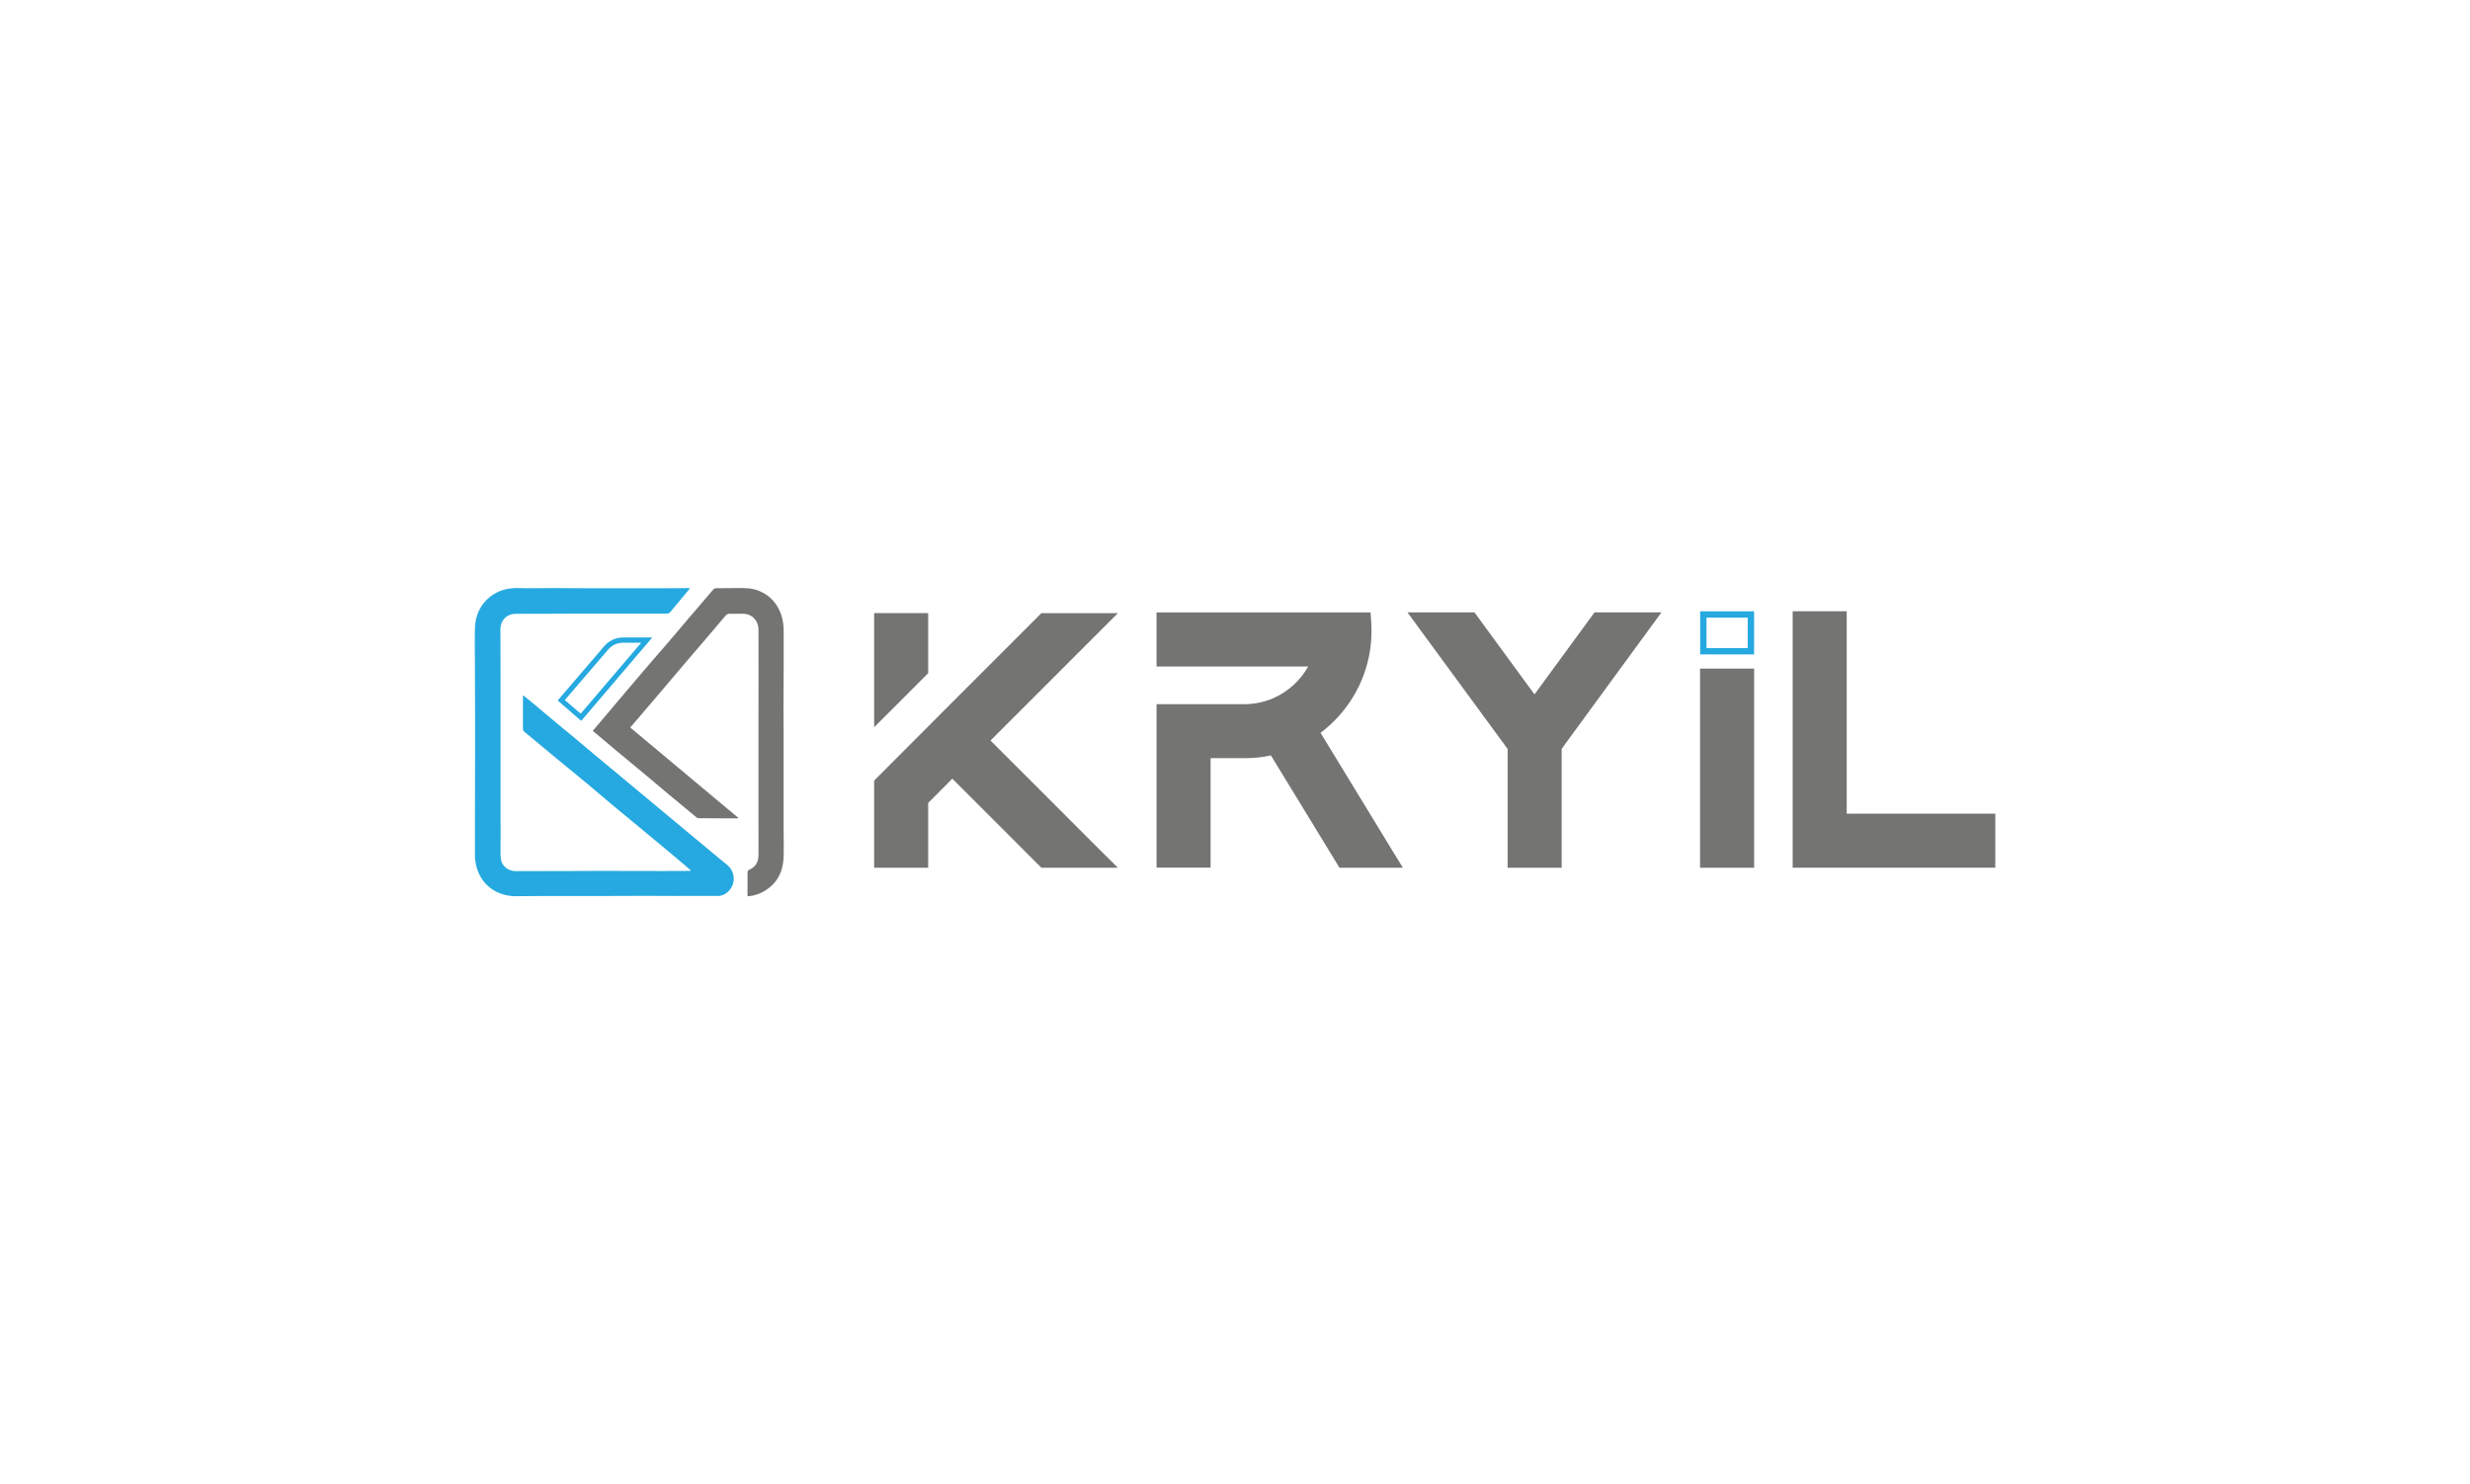
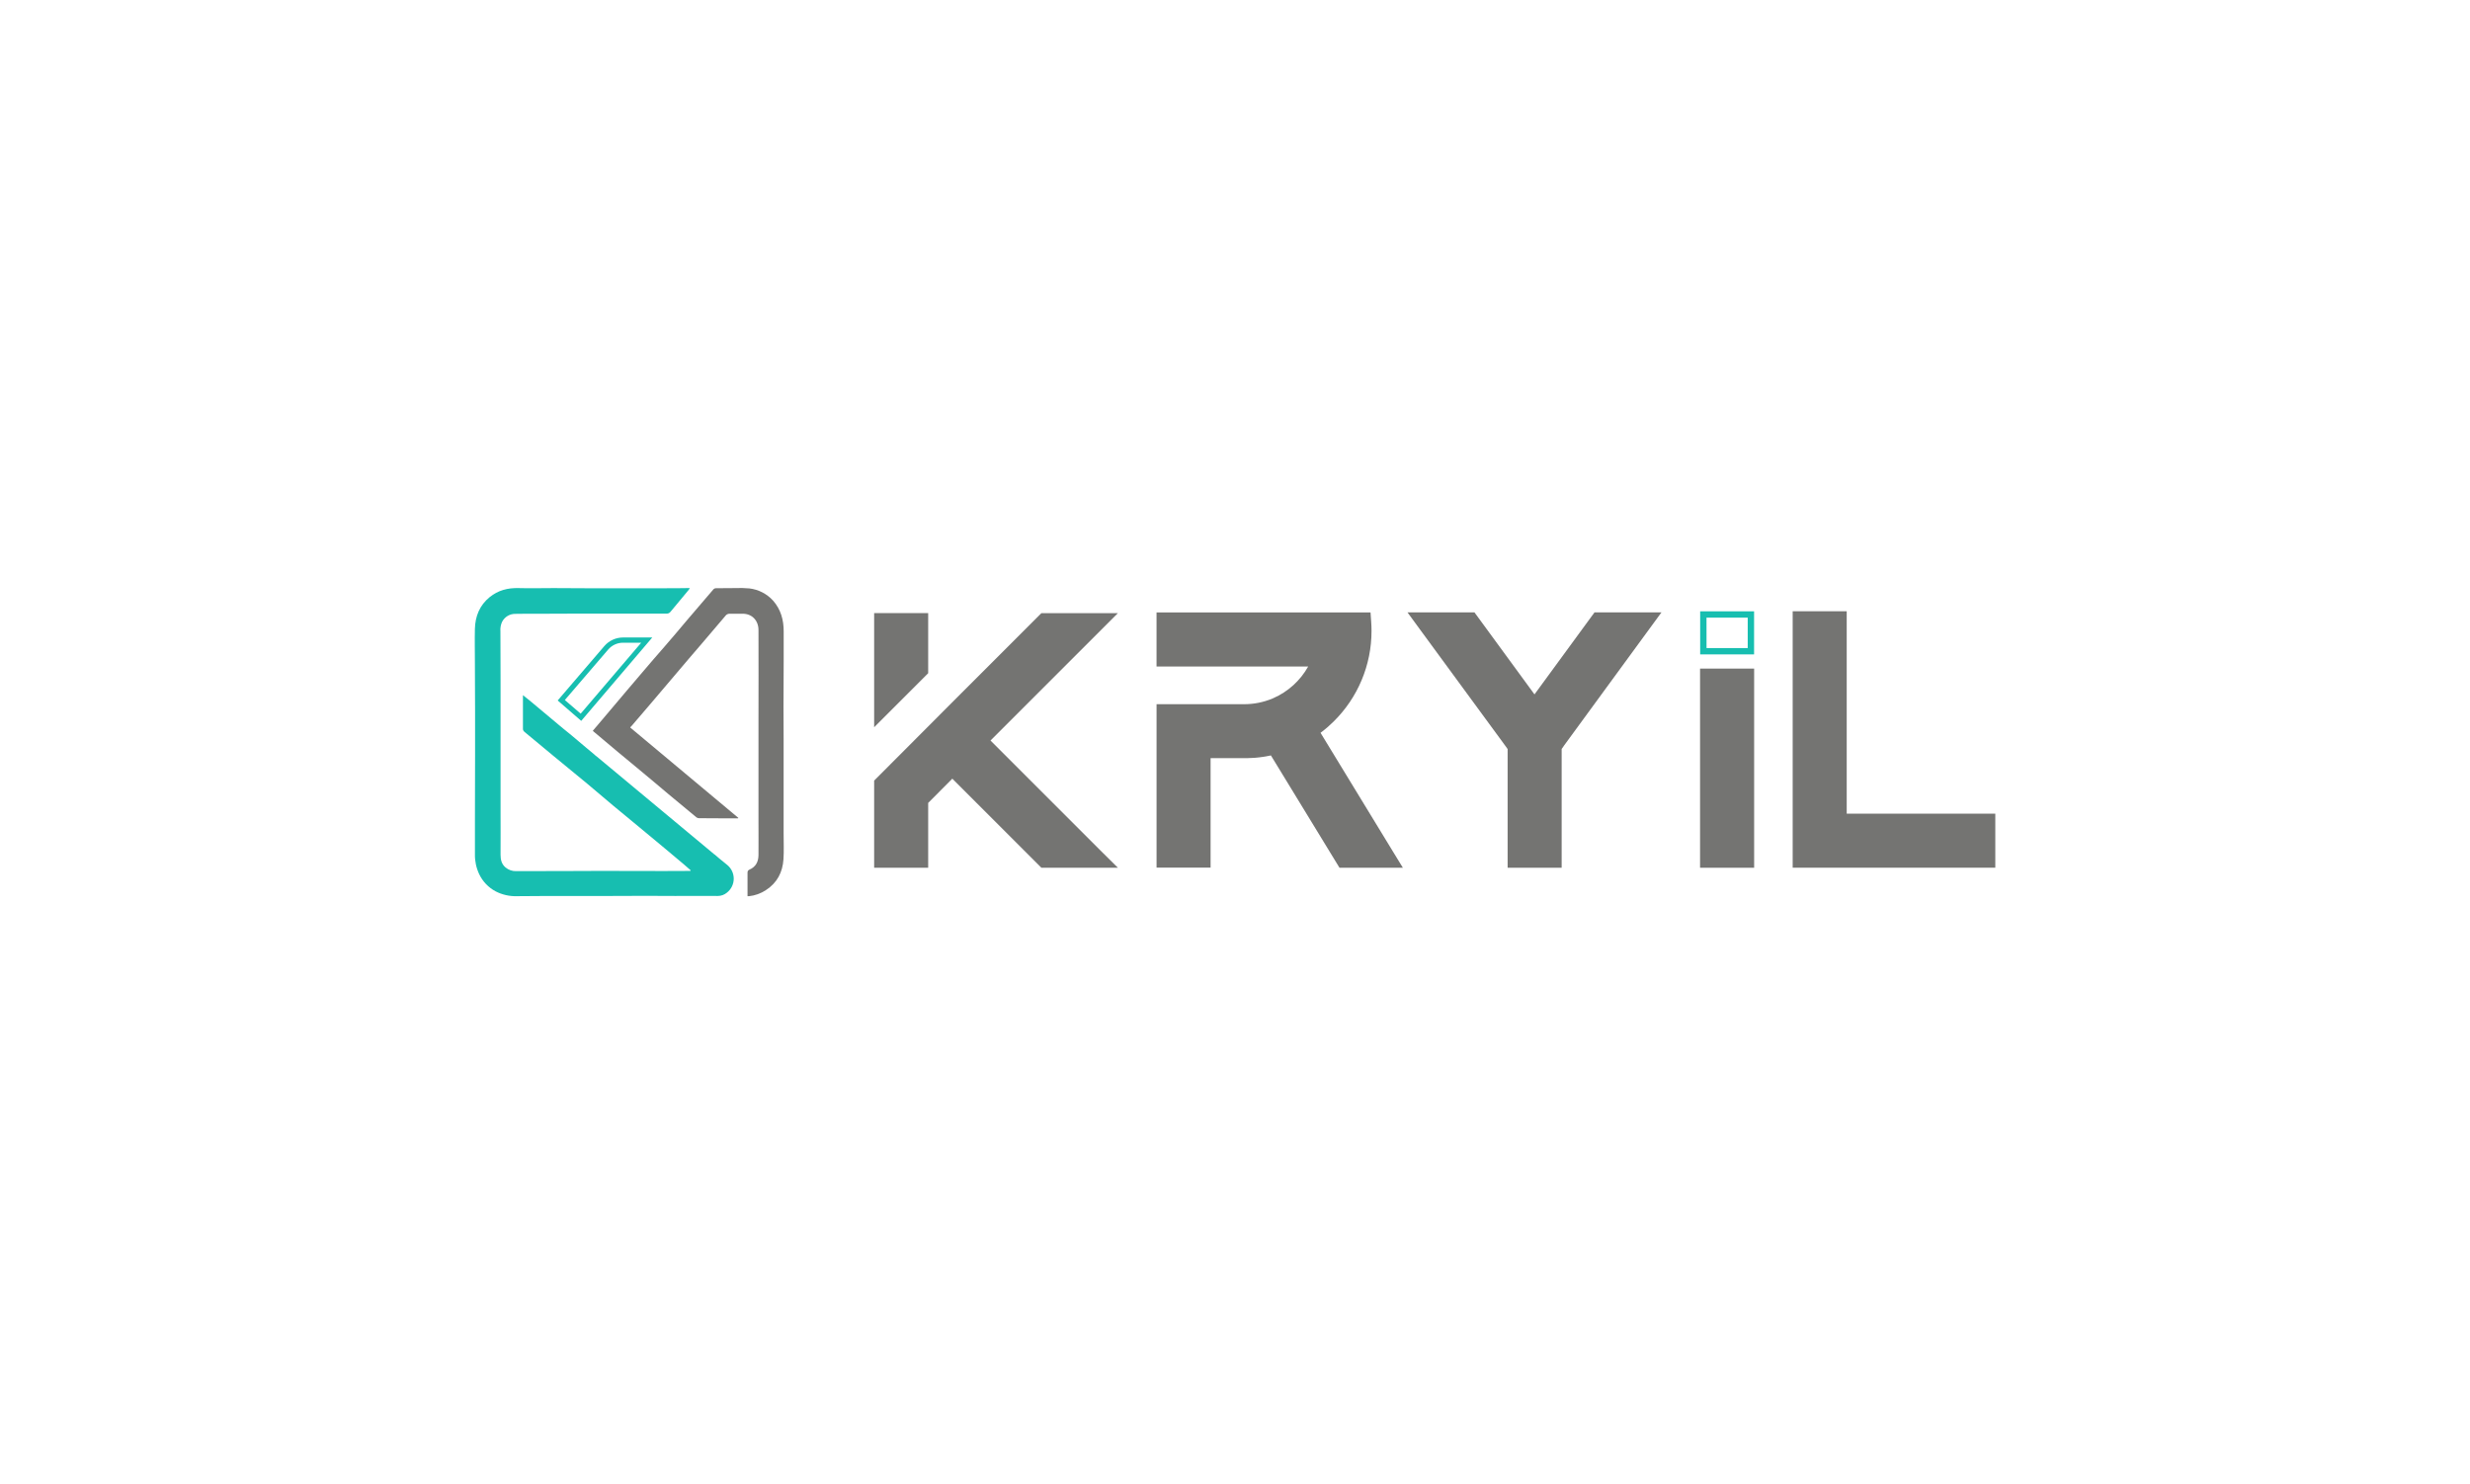
<svg xmlns="http://www.w3.org/2000/svg" id="Layer_1" data-name="Layer 1" viewBox="0 0 1280 769">
  <defs>
-     <style>.cls-1{fill:#25a9e0;}.cls-2{fill:#747472;}</style>
+     <style>.cls-1{fill:#17beb0;}.cls-2{fill:#747472;}</style>
  </defs>
  <path class="cls-1" d="M376.74,462.55a7.38,7.38,0,0,1-4.83,1.75c-7.35-.06-14.7,0-22.06,0-5.1,0-10.2-.06-15.29-.06-7.7,0-15.4.06-23.09.08-6.37,0-12.75,0-19.1,0-8.14,0-16.26,0-24.39.09a22.57,22.57,0,0,1-11.17-2.52,19.67,19.67,0,0,1-8.51-8.95,23.08,23.08,0,0,1-2.18-10.32c0-5.67-.05-11.33,0-17q0-17.1.07-34.19,0-11.42,0-22.8c0-8.49-.08-17-.09-25.44,0-5.75-.14-11.51,0-17.28.16-6.55,2.46-12.25,7.65-16.47,4.34-3.53,9.38-4.84,14.95-4.69,6,.17,12.08,0,18.12,0,5.51,0,11,.08,16.54.08,7.56,0,15.13,0,22.68,0,6.12,0,12.24,0,18.36,0,4.13,0,8.28,0,12.41-.09.17,0,.34,0,.71.05-.3.42-.51.75-.76,1.06-3.1,3.73-6.22,7.46-9.3,11.19a2.38,2.38,0,0,1-2.08.94c-7.7,0-15.41,0-23.12,0-7.39,0-14.77-.05-22.16,0l-21.22.08c-3.89,0-7.8-.05-11.71.05a7.61,7.61,0,0,0-7,4.16,10,10,0,0,0-.84,4.94c0,8.34.05,16.68.07,25,0,5.78,0,11.55,0,17.32v31.35q0,9.62,0,19.22c0,7.59.06,15.19,0,22.78,0,2.6.51,4.9,2.58,6.64a8.13,8.13,0,0,0,5.43,1.91l27.66-.06c5.34,0,10.69-.06,16-.06,10.94,0,21.88.06,32.82.06,4.4,0,8.8,0,13.2-.05.23,0,.49,0,.72-.05a1.58,1.58,0,0,0,.15-.24c-1.21-1-2.4-2.12-3.62-3.15q-5-4.2-10-8.39-6.56-5.46-13.13-10.9l-13.42-11.09Q311,411.68,304.17,406q-8.62-7.1-17.26-14.19-7.61-6.27-15.18-12.6A2,2,0,0,1,271,378c-.05-5.84,0-11.68,0-17.77l.89.73c.87.7,1.7,1.36,2.51,2,2.4,2,4.81,4,7.19,6,2.76,2.3,5.5,4.61,8.24,6.9l2.22,1.84c1.37,1.14,2.76,2.22,4.13,3.36,2.57,2.15,5.08,4.33,7.65,6.45l3.77,3.14a16.92,16.92,0,0,0,1.78,1.49l60.9,50.68,0-.06c.83.72,1.67,1.43,2.5,2.13,1.34,1.14,2.73,2.2,4.08,3.33A9.19,9.19,0,0,1,376.74,462.55Z" />
  <path class="cls-2" d="M326.59,377l56,46.8-.09.26h-9.43c-3.62,0-7.24,0-10.85-.06a2.28,2.28,0,0,1-1.32-.45q-7.29-6-14.53-12.05c-2.78-2.32-5.52-4.68-8.31-7-5.94-5-11.9-9.86-17.84-14.81-4.25-3.55-8.48-7.13-12.72-10.69-.08-.07-.13-.16-.28-.33,1.34-1.56,2.69-3.13,4-4.7l13.67-16.18c2.66-3.14,5.31-6.28,8-9.4,3.84-4.48,7.66-9,11.56-13.4s7.7-9.07,11.57-13.6c4.59-5.36,9.16-10.74,13.77-16.09a1.75,1.75,0,0,1,1.18-.48c3.29-.05,6.59-.08,9.89-.07a56.28,56.28,0,0,1,7.47.17,19.67,19.67,0,0,1,12.31,6.35c4,4.54,5.51,10,5.48,16,0,4.85,0,9.71,0,14.56,0,8.19-.09,16.37-.1,24.56,0,5.69.06,11.38.07,17.07q0,11,0,21.93,0,13.35,0,26.7c0,4.4.2,8.81-.08,13.18-.43,6.73-3.3,12.26-9.11,16a19.67,19.67,0,0,1-8.84,3.16,5,5,0,0,1-.68,0v-4.73c0-2.34,0-4.69,0-7,0-.84-.08-1.6,1-2.06,3.25-1.39,4.65-4.06,4.68-7.47.06-5.59,0-11.19,0-16.78q0-15.69,0-31.36,0-11,0-22c0-15.52.08-31,0-46.56,0-4.79-3.26-8.55-8.44-8.42-2.21.05-4.43-.05-6.64,0a2.65,2.65,0,0,0-1.73.71c-4.14,4.8-8.21,9.65-12.32,14.47-2.32,2.73-4.69,5.42-7,8.16q-10.15,11.93-20.28,23.88c-3.15,3.7-6.32,7.37-9.47,11.06C327,376.44,326.8,376.67,326.59,377Z" />
  <path class="cls-1" d="M301.2,373.56,289,363l24.15-28.17a12.8,12.8,0,0,1,9.73-4.48h0l15.14,0Zm-8.49-10.8,8.21,7.06,31.37-36.76-9.41,0h0a10.16,10.16,0,0,0-7.72,3.55Z" />
  <path class="cls-2" d="M579.32,449.68H539.67l-1.54-1.54-44.62-44.62L481,416.08v33.6h-28V404.52L498,359.4l0,0,41.65-41.65H579.3l-9,9-57,57,57,57ZM481,348.86l-28,28V317.72h28Z" />
  <path class="cls-2" d="M727,449.68H694.15l-1.54-2.52-34-55.69c-.86.19-1.73.35-2.57.5l-1,.16-.48.08h-.05l-1.27.17-.57.08-1.33.14-1.4.13-.22,0h-.29l-1.29.08h-.39l-1,.05h-19.4v56.73h-28V364.92h45.35a37.89,37.89,0,0,0,14.7-2.93l.4-.17a38.35,38.35,0,0,0,18.13-16.44H599.34v-28h110.9l.34,4.89c.12,1.56.17,3.13.17,4.66a65.85,65.85,0,0,1-19.67,47c-.87.86-1.7,1.63-2.53,2.36l-.85.76-.15.12c-.36.31-.73.61-1.11.92l-.83.68-.47.36-.15.11-.66.51,37.78,61.95Z" />
  <path class="cls-2" d="M861,317.35l-6.12,8.35-43.24,59.12-1.31,1.79-.05.07,0,.06h0l-1,1.38v61.55h-28V388.17l-1-1.42h0l-.06-.06-.05-.07-1.3-1.79L735.5,325.7l-6.11-8.35H764.1l1.58,2.15,29.52,40.34,29.52-40.34,1.58-2.15Z" />
  <path class="cls-1" d="M909,339.11H881.06V316.79H909Zm-24.64-3.28H905.7V320.07H884.34Z" />
  <rect class="cls-2" x="881" y="346.47" width="28.03" height="103.21" />
  <path class="cls-2" d="M1034,421.65v28H929V316.76h28V421.65Z" />
</svg>
